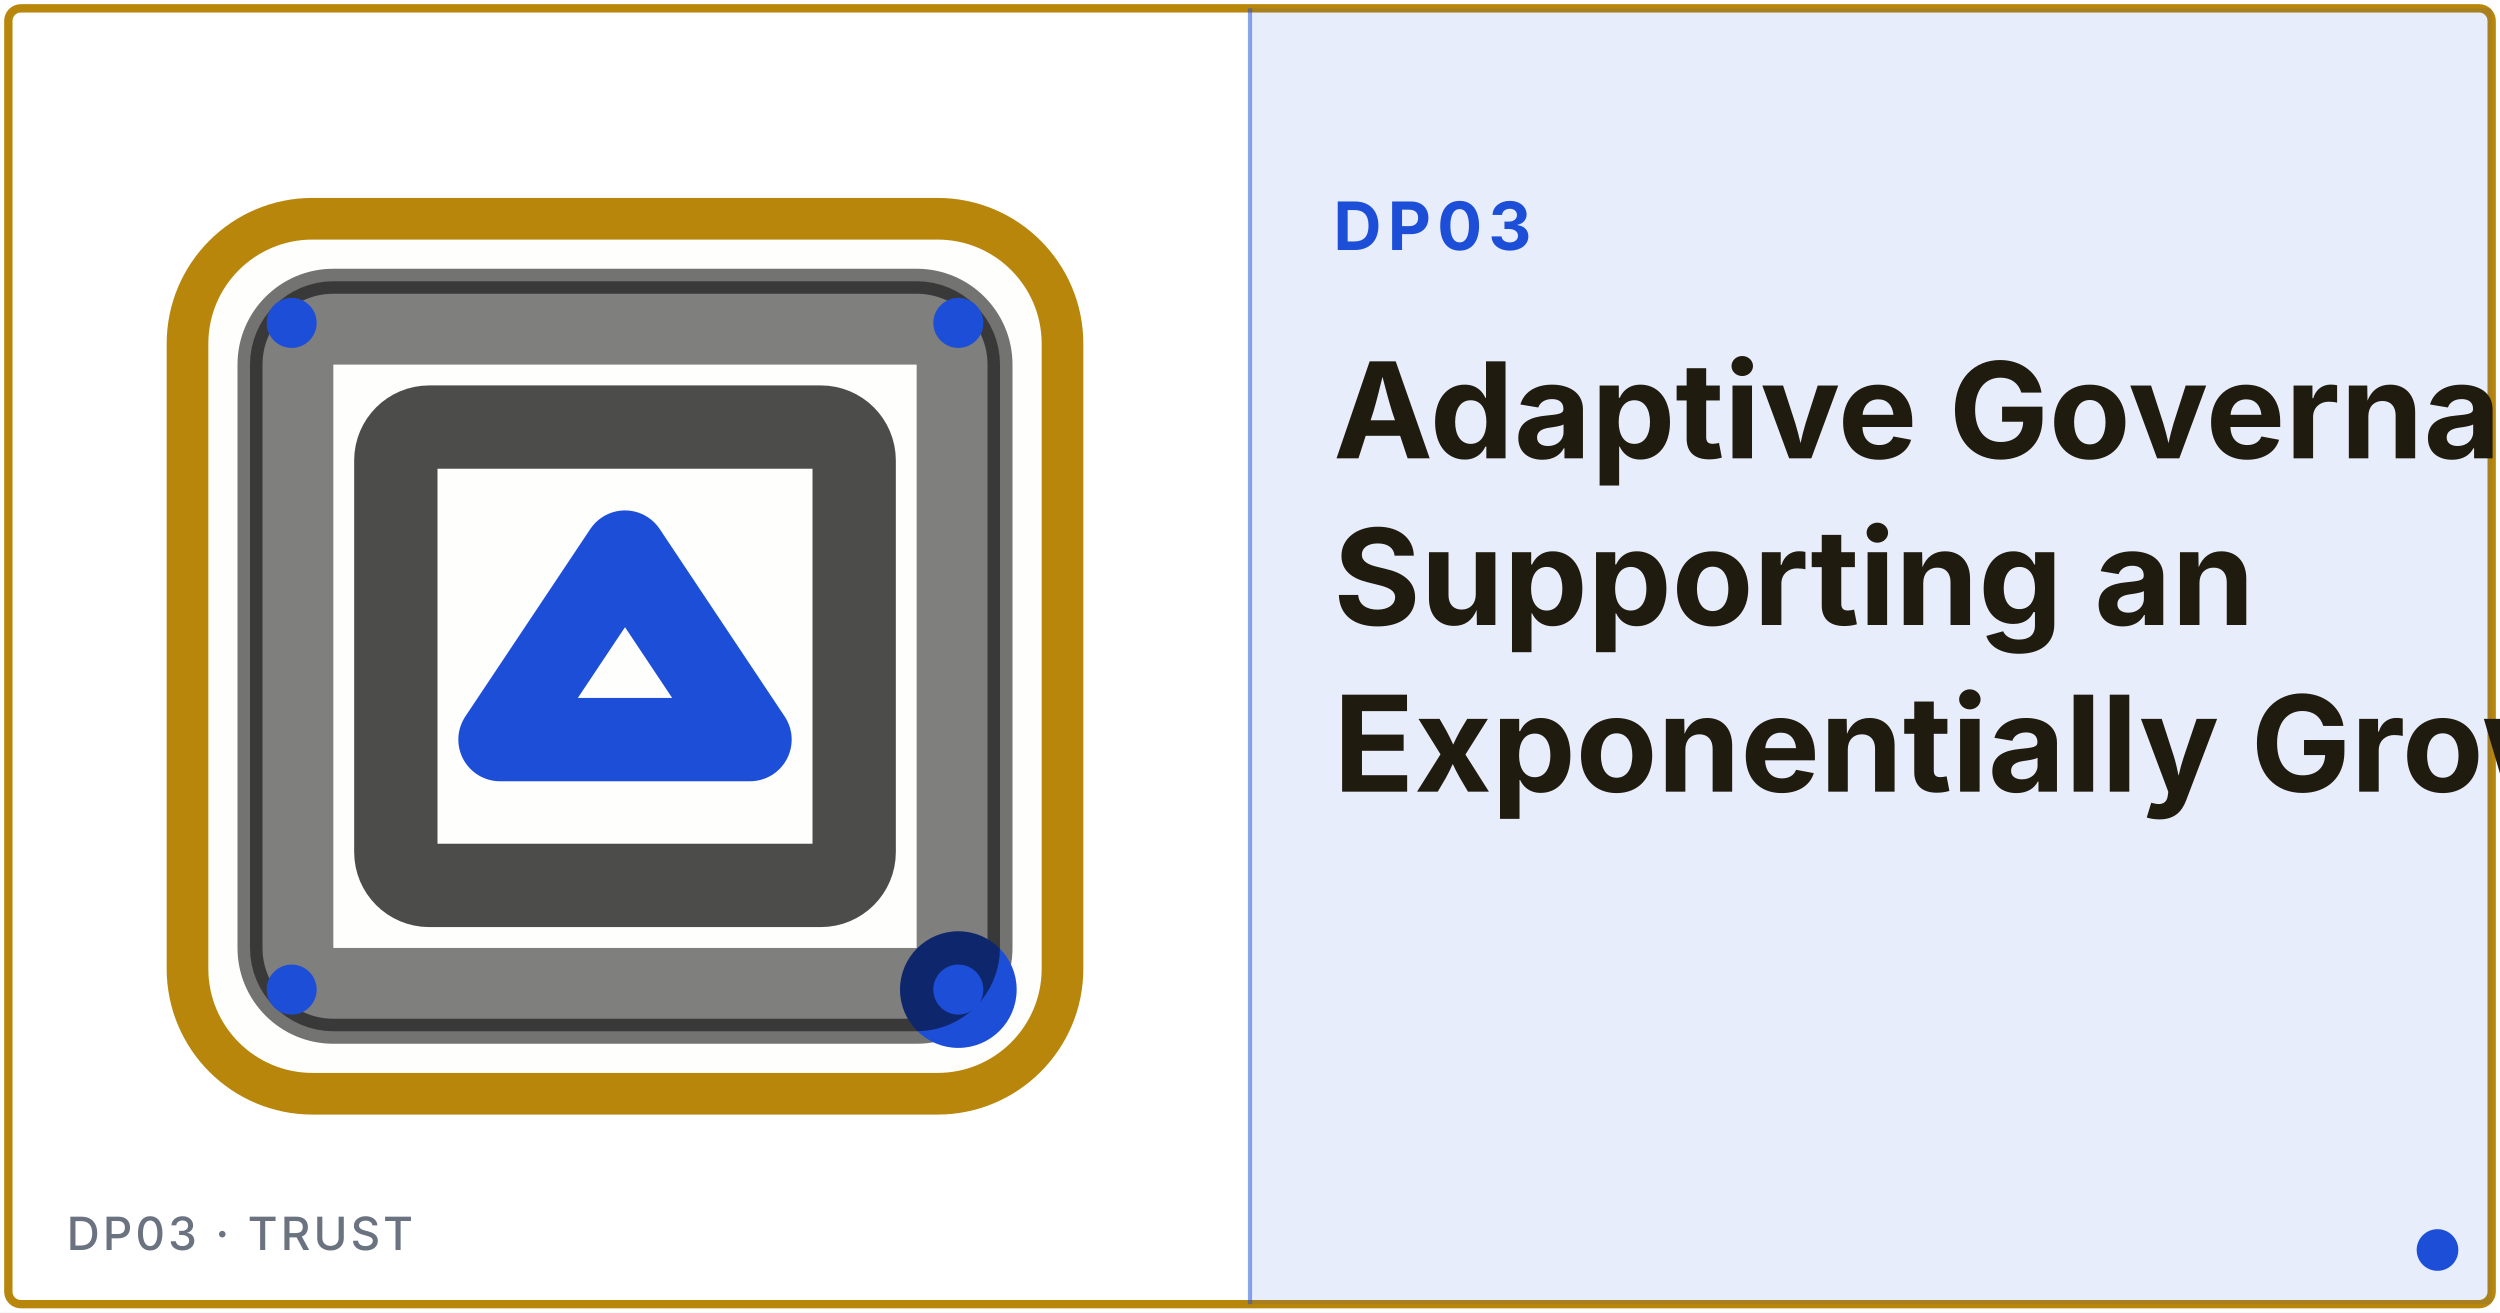
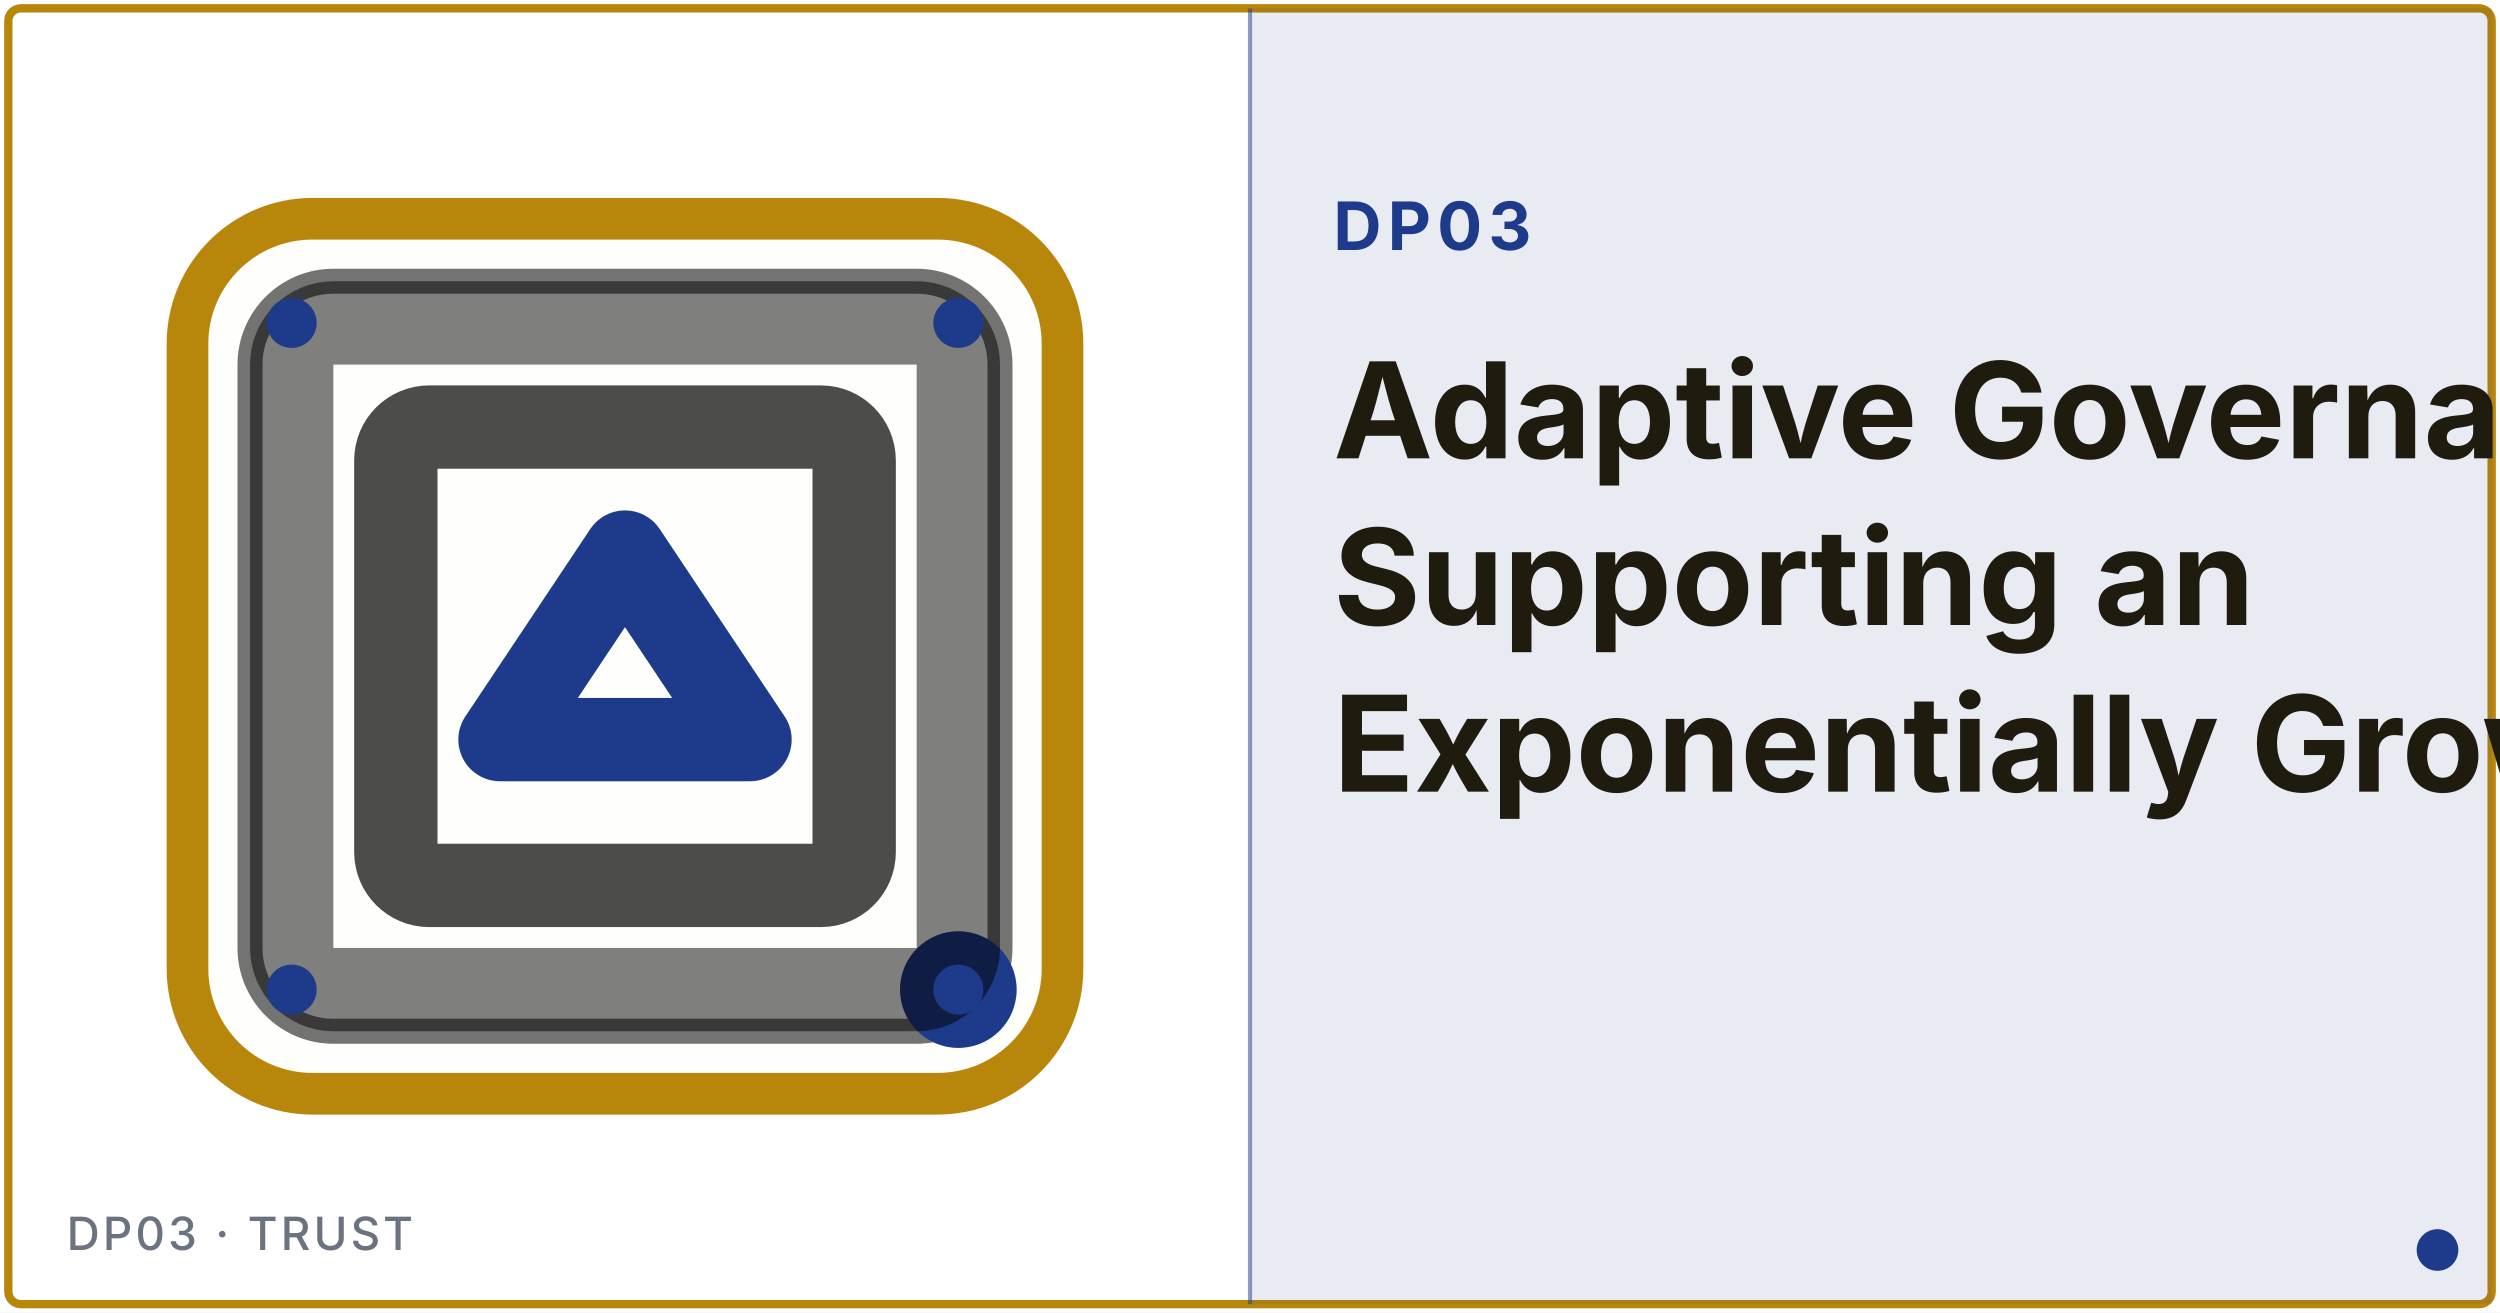
<svg xmlns="http://www.w3.org/2000/svg" viewBox="0 0 1200 630" width="1200" height="630" role="img" aria-labelledby="t">
  <rect width="1200" height="630" fill="#ffffff" />
  <rect x="4" y="4" width="1192" height="622" rx="6" fill="none" stroke="#b8860b" stroke-width="4" />
-   <rect x="600" y="4" width="596" height="622" fill="#1d4ed8" fill-opacity="0.10" />
-   <line x1="600" y1="4" x2="600" y2="626" stroke="#1d4ed8" stroke-width="2" stroke-opacity="0.5" />
+   <rect x="600" y="4" width="596" height="622" fill="#1e3a8a" fill-opacity="0.10" />
+   <line x1="600" y1="4" x2="600" y2="626" stroke="#1e3a8a" stroke-width="2" stroke-opacity="0.5" />
  <svg x="60" y="75" width="480" height="480" viewBox="0 0 24 24" fill="none" stroke="#1f2937" stroke-width="2" stroke-linecap="round" stroke-linejoin="round">
    <rect x="1.5" y="1.5" width="21" height="21" rx="3" fill="#f5e9c8" fill-opacity="0.06" stroke="#b8860b" stroke-width="1" />
    <rect x="3" y="3" width="18" height="18" rx="2" fill="none" stroke="currentColor" stroke-width="0.6" stroke-opacity="0.55" />
-     <circle cx="20" cy="20" r="1.4" fill="#1d4ed8" stroke="none" />
+     <circle cx="20" cy="20" r="1.4" fill="#1e3a8a" stroke="none" />
    <rect x="4" y="4" width="16" height="16" rx="1" stroke="currentColor" fill="none" stroke-opacity="0.5" />
    <rect x="6.5" y="6.5" width="11" height="11" rx="0.8" stroke="currentColor" fill="none" stroke-opacity="0.7" />
-     <path d="M12 9.5 L15 14 L9 14 Z" stroke="#1d4ed8" fill="none" />
-     <circle cx="4" cy="4" r="0.6" fill="#1d4ed8" stroke="none" />
-     <circle cx="20" cy="4" r="0.6" fill="#1d4ed8" stroke="none" />
-     <circle cx="4" cy="20" r="0.6" fill="#1d4ed8" stroke="none" />
-     <circle cx="20" cy="20" r="0.6" fill="#1d4ed8" stroke="none" />
+     <path d="M12 9.5 L15 14 L9 14 Z" stroke="#1e3a8a" fill="none" />
+     <circle cx="4" cy="4" r="0.6" fill="#1e3a8a" stroke="none" />
+     <circle cx="20" cy="4" r="0.6" fill="#1e3a8a" stroke="none" />
+     <circle cx="4" cy="20" r="0.6" fill="#1e3a8a" stroke="none" />
+     <circle cx="20" cy="20" r="0.6" fill="#1e3a8a" stroke="none" />
  </svg>
-   <text x="640" y="120" font-family="Inter, &quot;SF Pro Text&quot;, &quot;Segoe UI&quot;, system-ui, sans-serif" font-size="32" font-weight="700" fill="#1d4ed8" letter-spacing="3">DP03</text>
+   <text x="640" y="120" font-family="Inter, &quot;SF Pro Text&quot;, &quot;Segoe UI&quot;, system-ui, sans-serif" font-size="32" font-weight="700" fill="#1e3a8a" letter-spacing="3">DP03</text>
  <text x="640" y="220" font-family="Inter, &quot;SF Pro Text&quot;, &quot;Segoe UI&quot;, system-ui, sans-serif" font-size="64" font-weight="700" fill="#1f1b0e">Adaptive Governance</text>
  <text x="640" y="300" font-family="Inter, &quot;SF Pro Text&quot;, &quot;Segoe UI&quot;, system-ui, sans-serif" font-size="64" font-weight="700" fill="#1f1b0e">Supporting an</text>
  <text x="640" y="380" font-family="Inter, &quot;SF Pro Text&quot;, &quot;Segoe UI&quot;, system-ui, sans-serif" font-size="64" font-weight="700" fill="#1f1b0e">Exponentially Growing</text>
  <text x="32" y="600" font-family="Inter, &quot;SF Pro Text&quot;, &quot;Segoe UI&quot;, system-ui, sans-serif" font-size="22" font-weight="500" fill="#6b7280" letter-spacing="1.5">DP03 · TRUST</text>
-   <circle cx="1170" cy="600" r="10" fill="#1d4ed8" />
+   <circle cx="1170" cy="600" r="10" fill="#1e3a8a" />
</svg>
